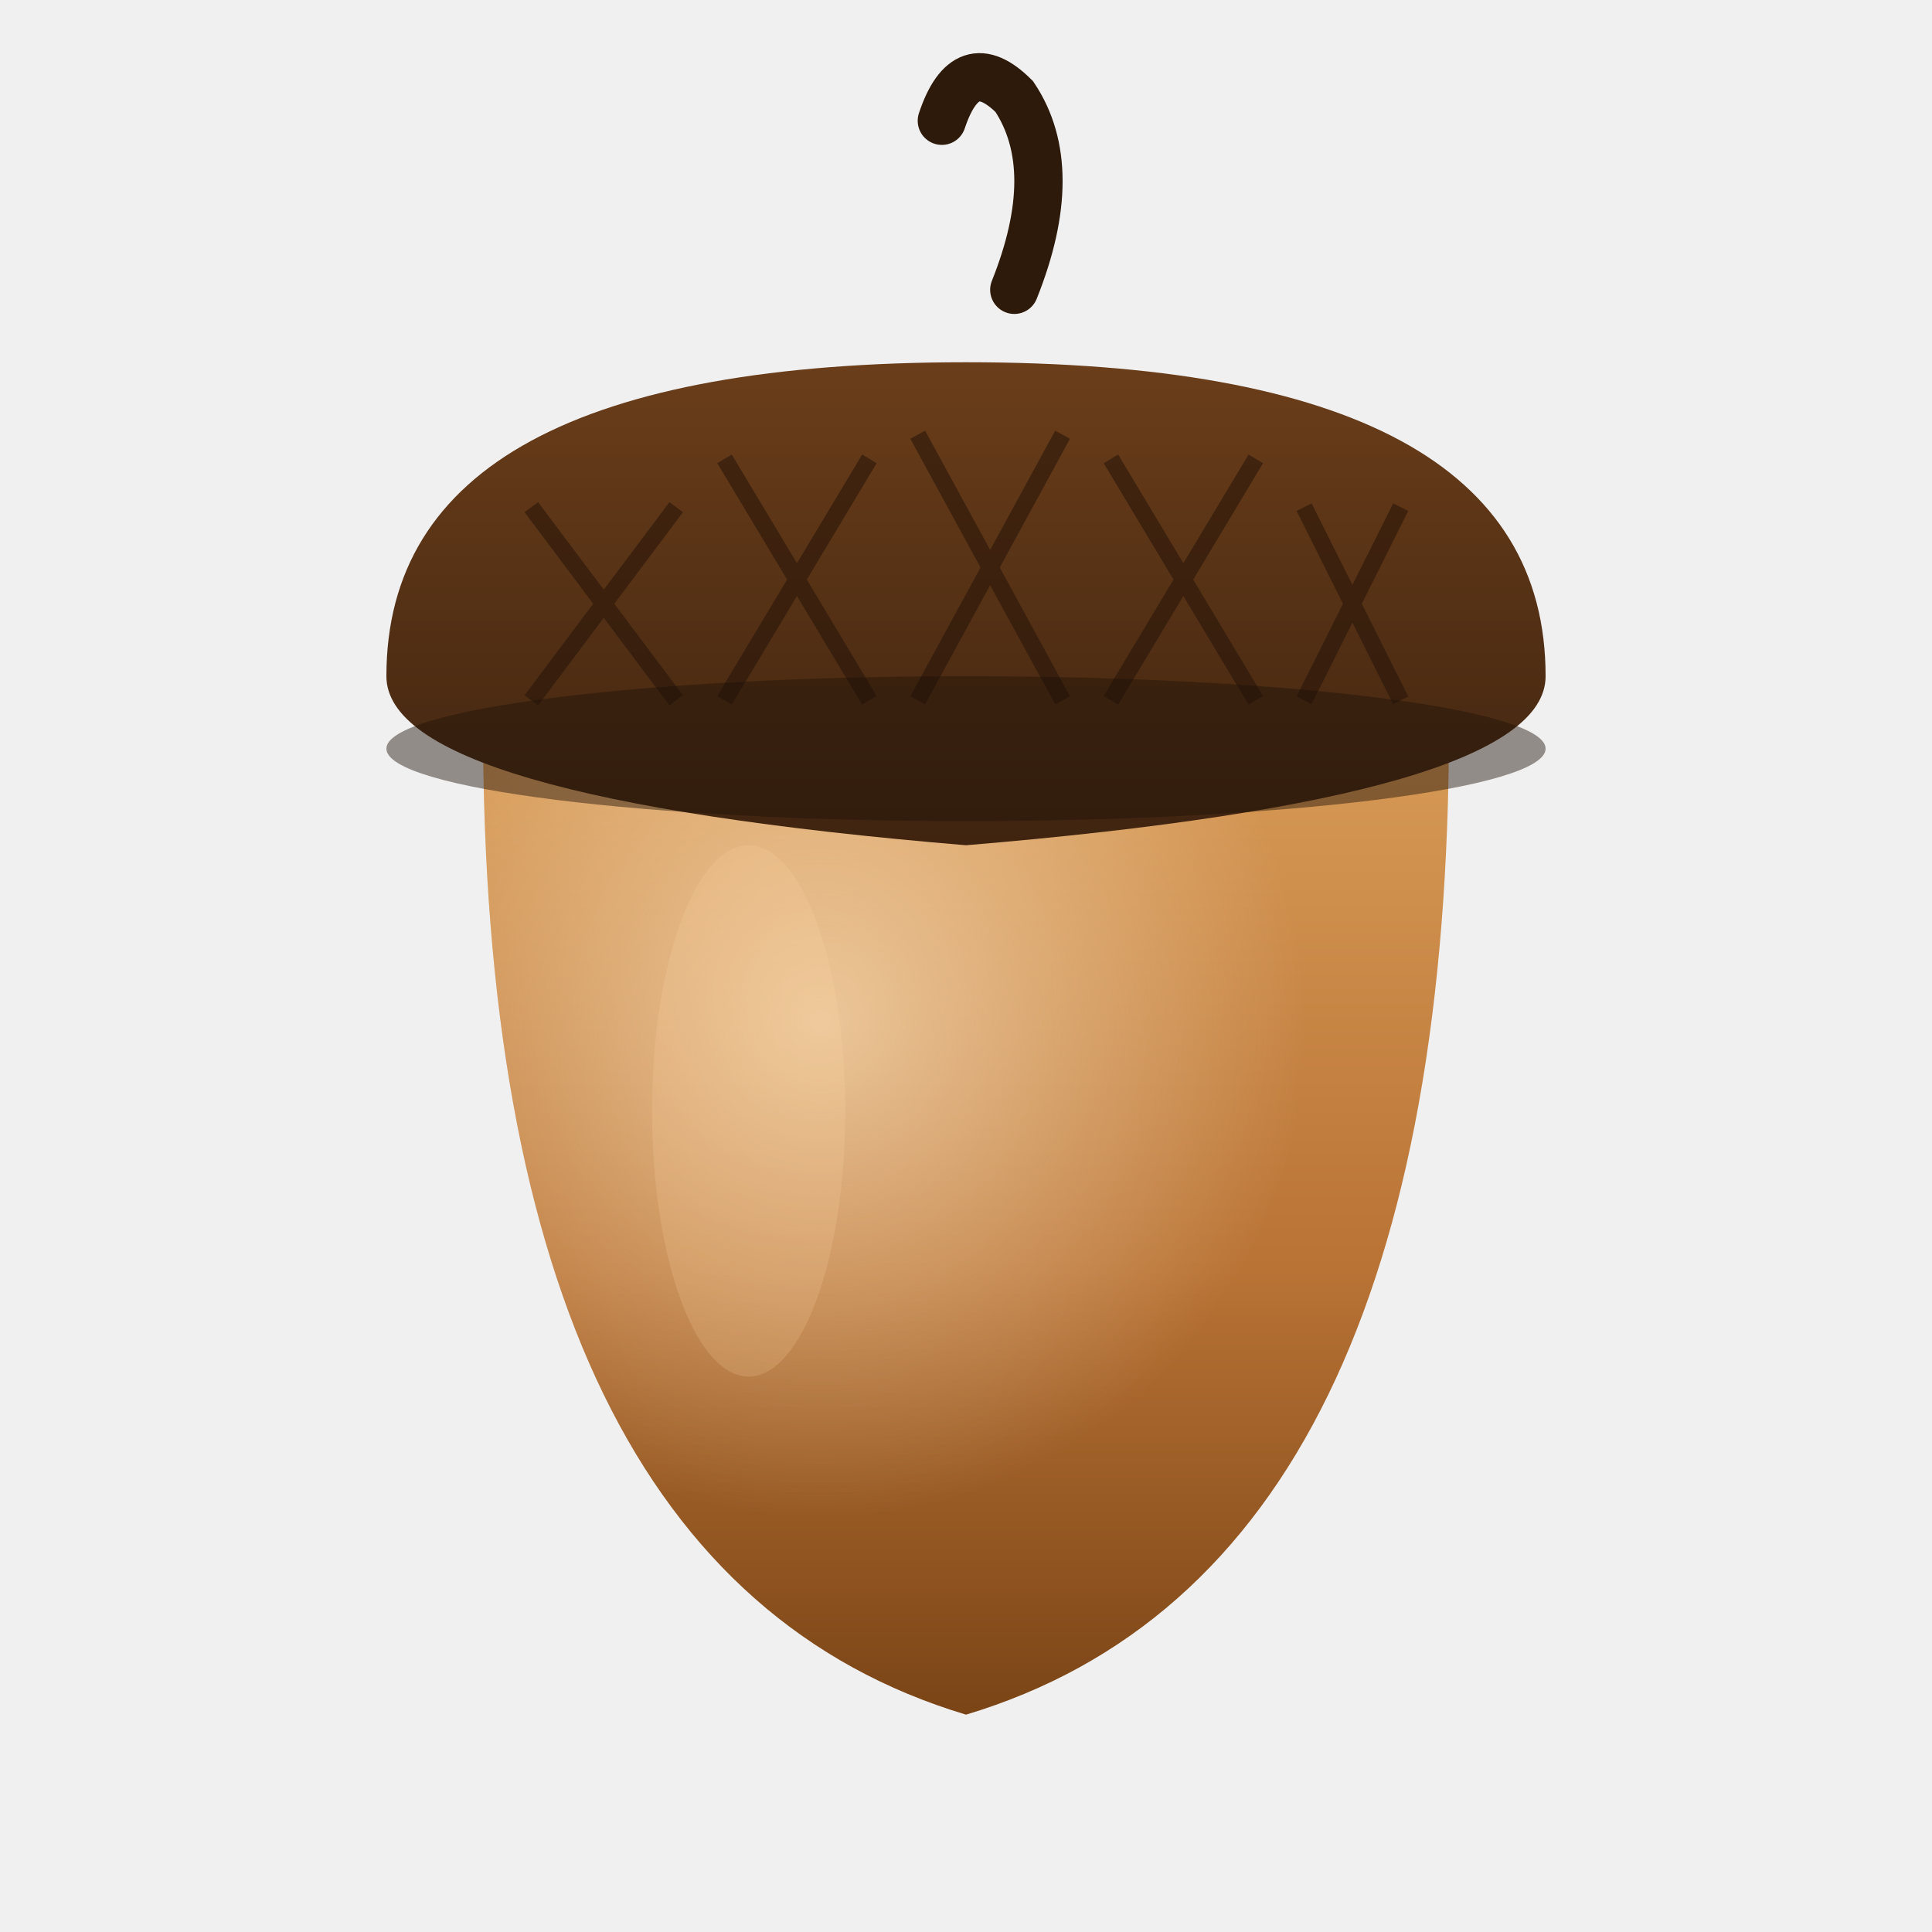
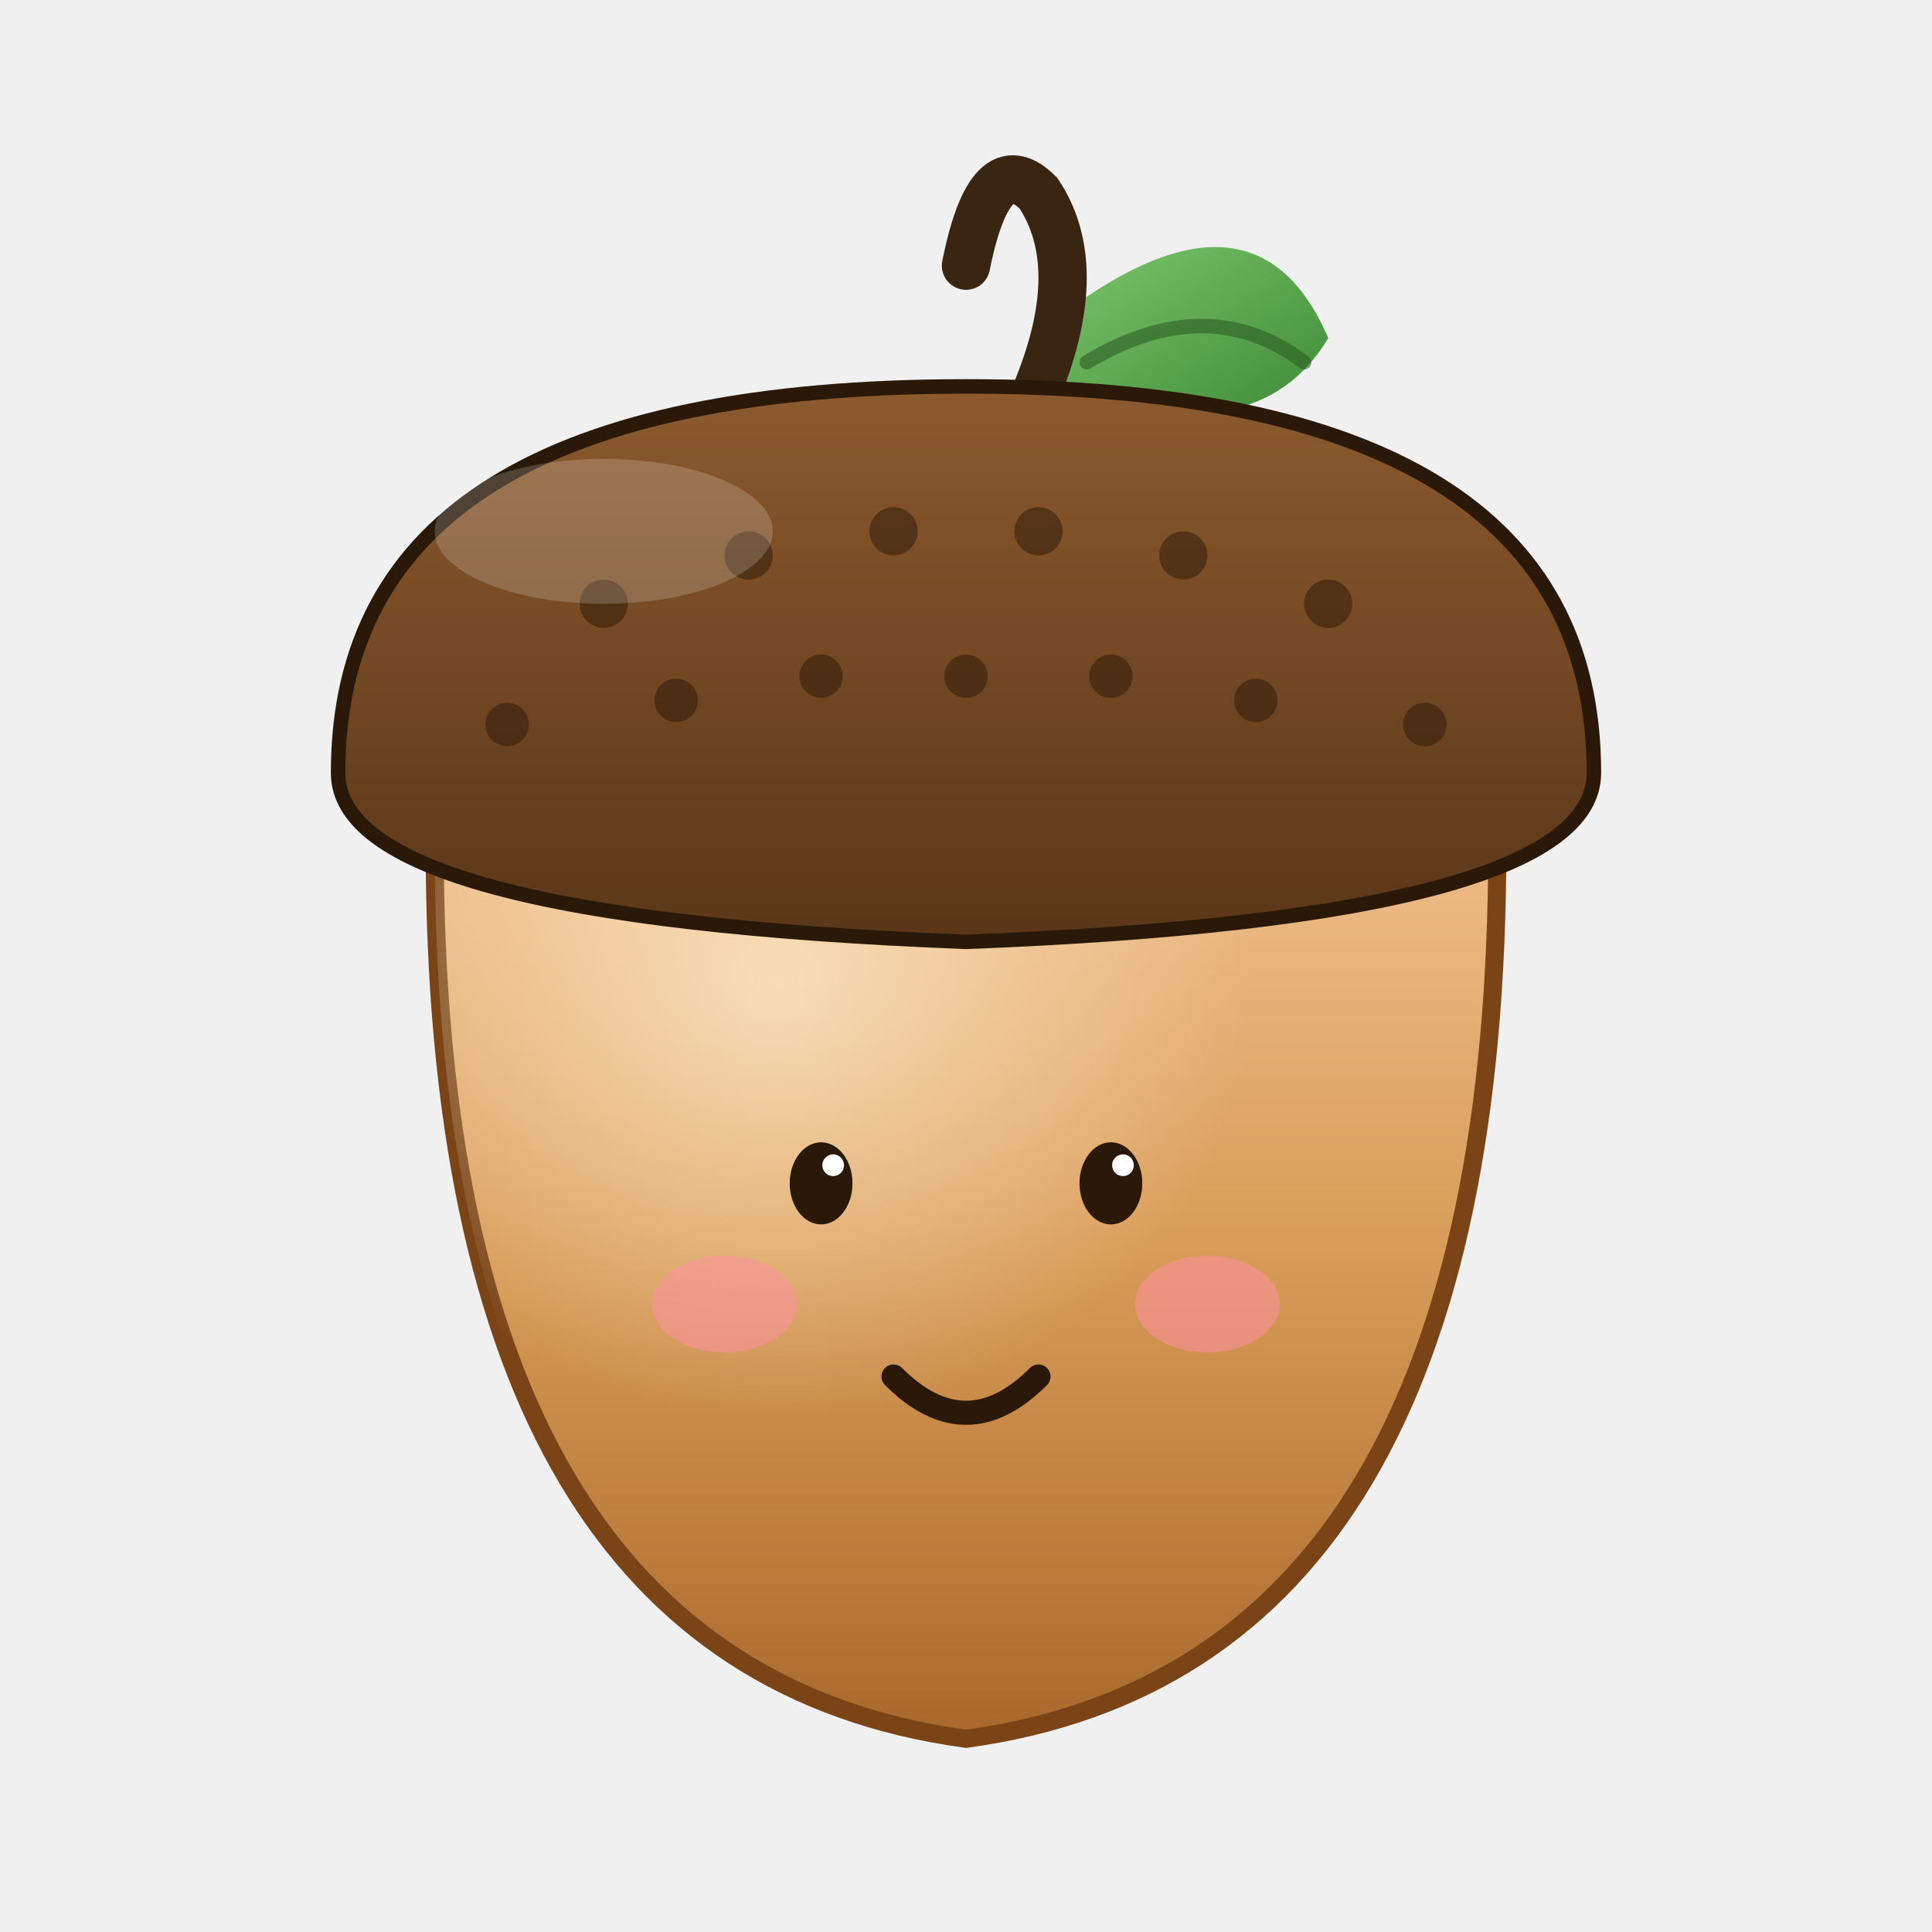
<svg xmlns="http://www.w3.org/2000/svg" width="160" height="160" viewBox="0 0 160 160" role="img" aria-label="Acorn">
  <defs>
    <linearGradient id="nut" x1="0" y1="0" x2="0" y2="1">
-       <stop offset="0%" stop-color="#D89B57" />
-       <stop offset="55%" stop-color="#B97335" />
-       <stop offset="100%" stop-color="#7A4416" />
+       <stop offset="0%" stop-color="#F2C291" />
+       <stop offset="50%" stop-color="#D89B57" />
+       <stop offset="100%" stop-color="#A8682B" />
    </linearGradient>
    <linearGradient id="cap" x1="0" y1="0" x2="0" y2="1">
-       <stop offset="0%" stop-color="#6B3E1A" />
-       <stop offset="100%" stop-color="#3F2410" />
+       <stop offset="0%" stop-color="#8C5A2E" />
+       <stop offset="100%" stop-color="#5A3618" />
    </linearGradient>
-     <radialGradient id="shine" cx="0.35" cy="0.3" r="0.5">
-       <stop offset="0%" stop-color="#FFE9C7" stop-opacity="0.65" />
-       <stop offset="100%" stop-color="#FFE9C7" stop-opacity="0" />
+     <linearGradient id="leaf" x1="0" y1="0" x2="1" y2="1">
+       <stop offset="0%" stop-color="#7BC56C" />
+       <stop offset="100%" stop-color="#3F8A36" />
+     </linearGradient>
+     <radialGradient id="shine" cx="0.32" cy="0.22" r="0.45">
+       <stop offset="0%" stop-color="#FFEFD0" stop-opacity="0.7" />
+       <stop offset="100%" stop-color="#FFEFD0" stop-opacity="0" />
    </radialGradient>
  </defs>
-   <path d="M78 10 Q80 4 84 8 Q88 14 84 24" fill="none" stroke="#2E1A0A" stroke-width="4" stroke-linecap="round" />
-   <path d="M40 60 Q40 130 80 142 Q120 130 120 60 Z" fill="url(#nut)" />
-   <path d="M40 60 Q40 130 80 142 Q120 130 120 60 Z" fill="url(#shine)" />
-   <path d="M32 56 Q32 30 80 30 Q128 30 128 56 Q128 66 80 70 Q32 66 32 56 Z" fill="url(#cap)" />
-   <g stroke="#241308" stroke-width="1.4" opacity="0.55">
-     <line x1="44" y1="42" x2="56" y2="58" />
-     <line x1="60" y1="38" x2="72" y2="58" />
-     <line x1="76" y1="36" x2="88" y2="58" />
-     <line x1="92" y1="38" x2="104" y2="58" />
-     <line x1="108" y1="42" x2="116" y2="58" />
-     <line x1="56" y1="42" x2="44" y2="58" />
-     <line x1="72" y1="38" x2="60" y2="58" />
-     <line x1="88" y1="36" x2="76" y2="58" />
-     <line x1="104" y1="38" x2="92" y2="58" />
-     <line x1="116" y1="42" x2="108" y2="58" />
+   <path d="M88 26 Q104 14 110 28 Q104 38 88 32 Z" fill="url(#leaf)" />
+   <path d="M90 30 Q100 24 108 30" fill="none" stroke="#2D5C24" stroke-width="1.2" stroke-linecap="round" opacity="0.6" />
+   <path d="M80 22 Q82 12 86 16 Q90 22 86 32" fill="none" stroke="#3A2412" stroke-width="4" stroke-linecap="round" />
+   <path d="M36 70 Q36 138 80 144 Q124 138 124 70 Q124 64 80 64 Q36 64 36 70 Z" fill="url(#nut)" stroke="#7A4416" stroke-width="1.5" />
+   <path d="M36 70 Q36 138 80 144 Q124 138 124 70 Q124 64 80 64 Q36 64 36 70 Z" fill="url(#shine)" />
+   <path d="M28 64 Q28 32 80 32 Q132 32 132 64 Q132 76 80 78 Q28 76 28 64 Z" fill="url(#cap)" stroke="#2A1808" stroke-width="1.2" />
+   <g fill="#2A1808" opacity="0.5">
+     <circle cx="50" cy="50" r="2" />
+     <circle cx="62" cy="46" r="2" />
+     <circle cx="74" cy="44" r="2" />
+     <circle cx="86" cy="44" r="2" />
+     <circle cx="98" cy="46" r="2" />
+     <circle cx="110" cy="50" r="2" />
+     <circle cx="42" cy="60" r="1.8" />
+     <circle cx="56" cy="58" r="1.8" />
+     <circle cx="68" cy="56" r="1.8" />
+     <circle cx="80" cy="56" r="1.8" />
+     <circle cx="92" cy="56" r="1.8" />
+     <circle cx="104" cy="58" r="1.8" />
+     <circle cx="118" cy="60" r="1.8" />
  </g>
-   <ellipse cx="80" cy="62" rx="48" ry="6" fill="#1F1108" opacity="0.45" />
-   <ellipse cx="62" cy="92" rx="8" ry="22" fill="#FFD9A8" opacity="0.18" />
+   <ellipse cx="50" cy="44" rx="14" ry="6" fill="#FFFFFF" opacity="0.18" />
+   <ellipse cx="60" cy="108" rx="6" ry="4" fill="#FF8FA3" opacity="0.55" />
+   <ellipse cx="100" cy="108" rx="6" ry="4" fill="#FF8FA3" opacity="0.55" />
+   <ellipse cx="68" cy="98" rx="2.6" ry="3.4" fill="#2A1808" />
+   <ellipse cx="92" cy="98" rx="2.6" ry="3.4" fill="#2A1808" />
+   <circle cx="69" cy="96.5" r="0.9" fill="#FFFFFF" />
+   <circle cx="93" cy="96.5" r="0.9" fill="#FFFFFF" />
+   <path d="M74 114 Q80 120 86 114" fill="none" stroke="#2A1808" stroke-width="2" stroke-linecap="round" />
</svg>
